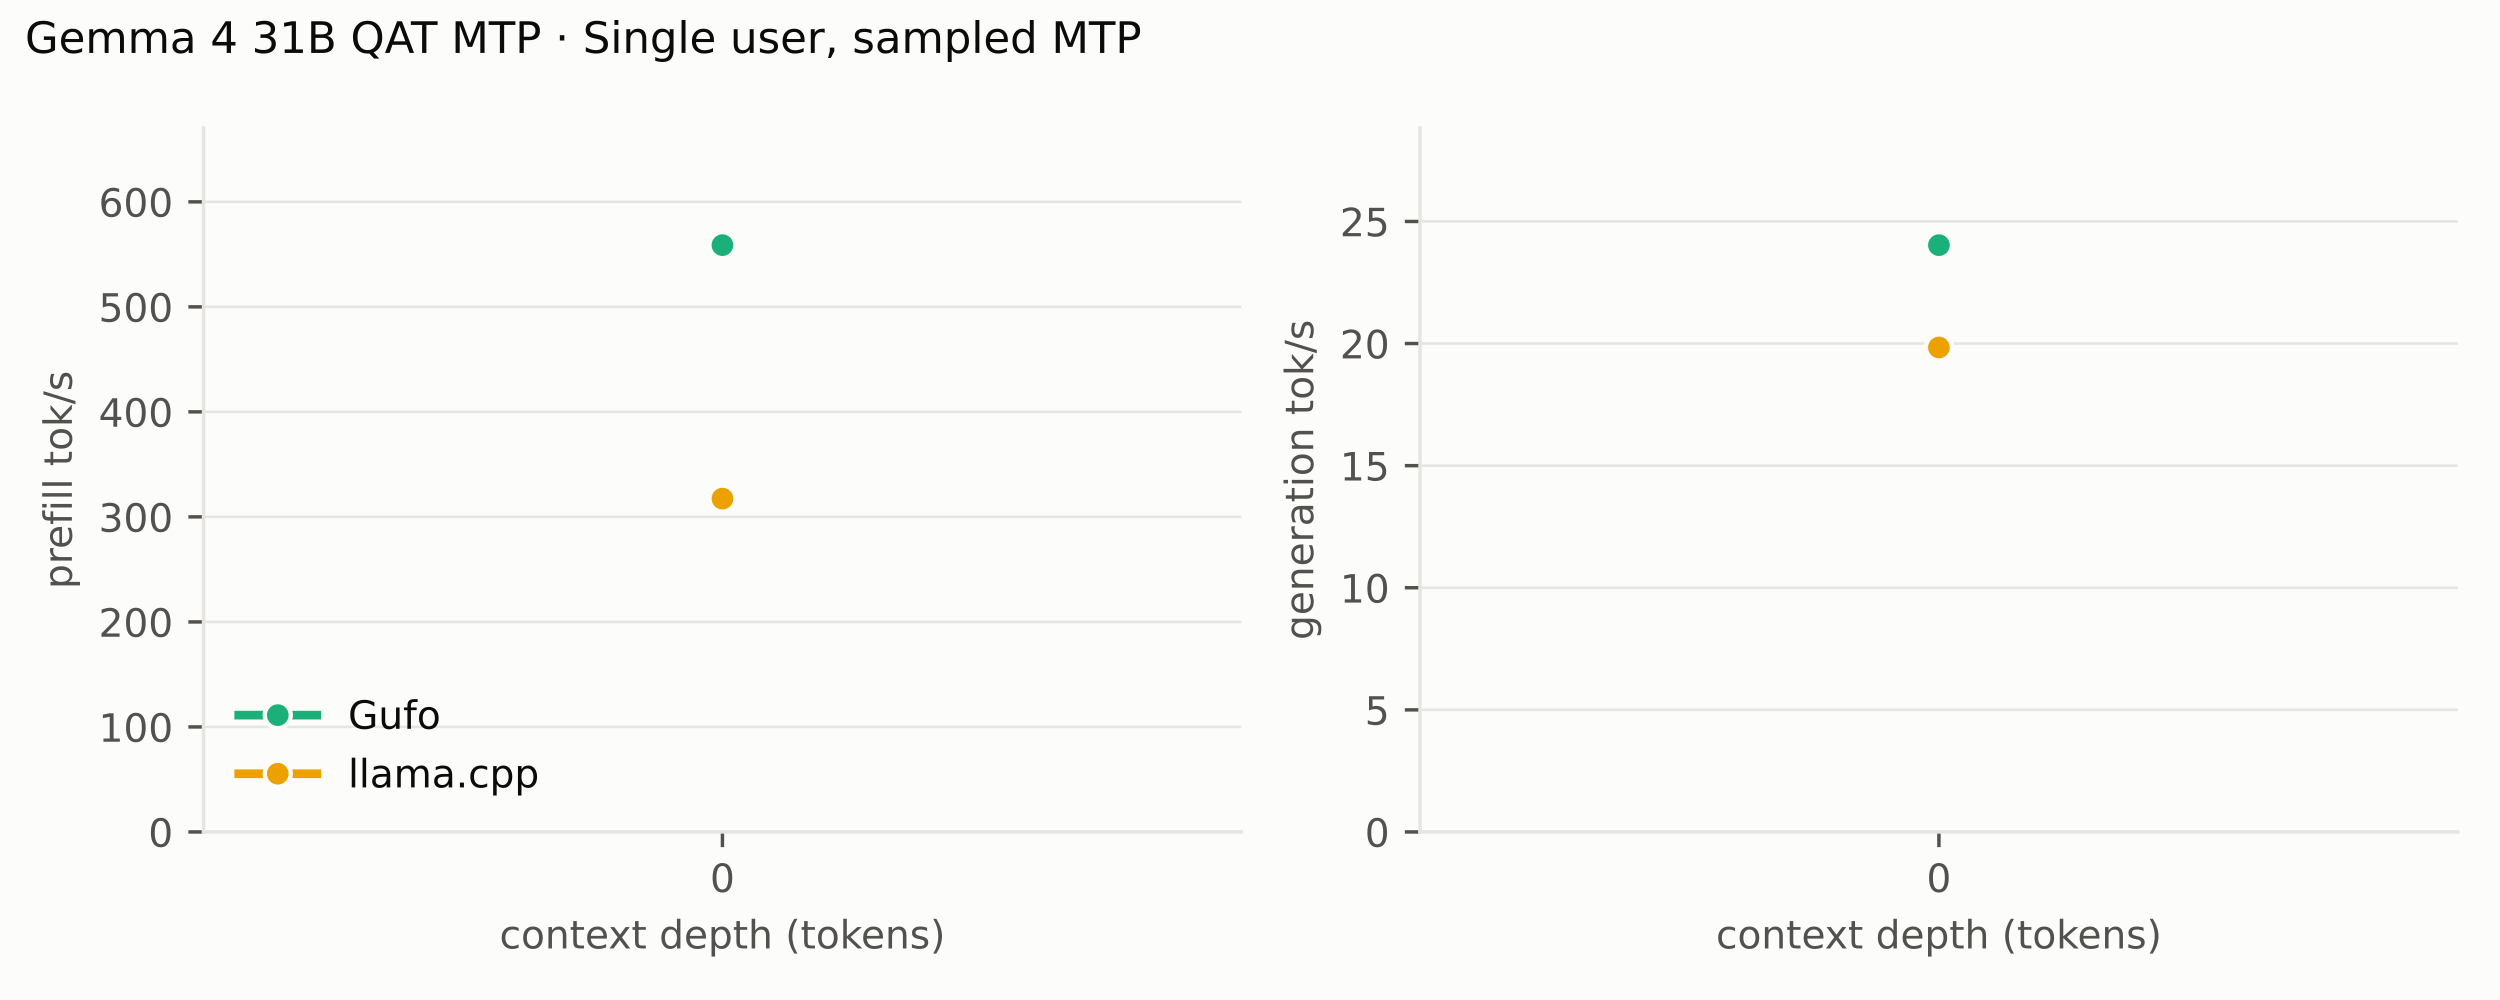
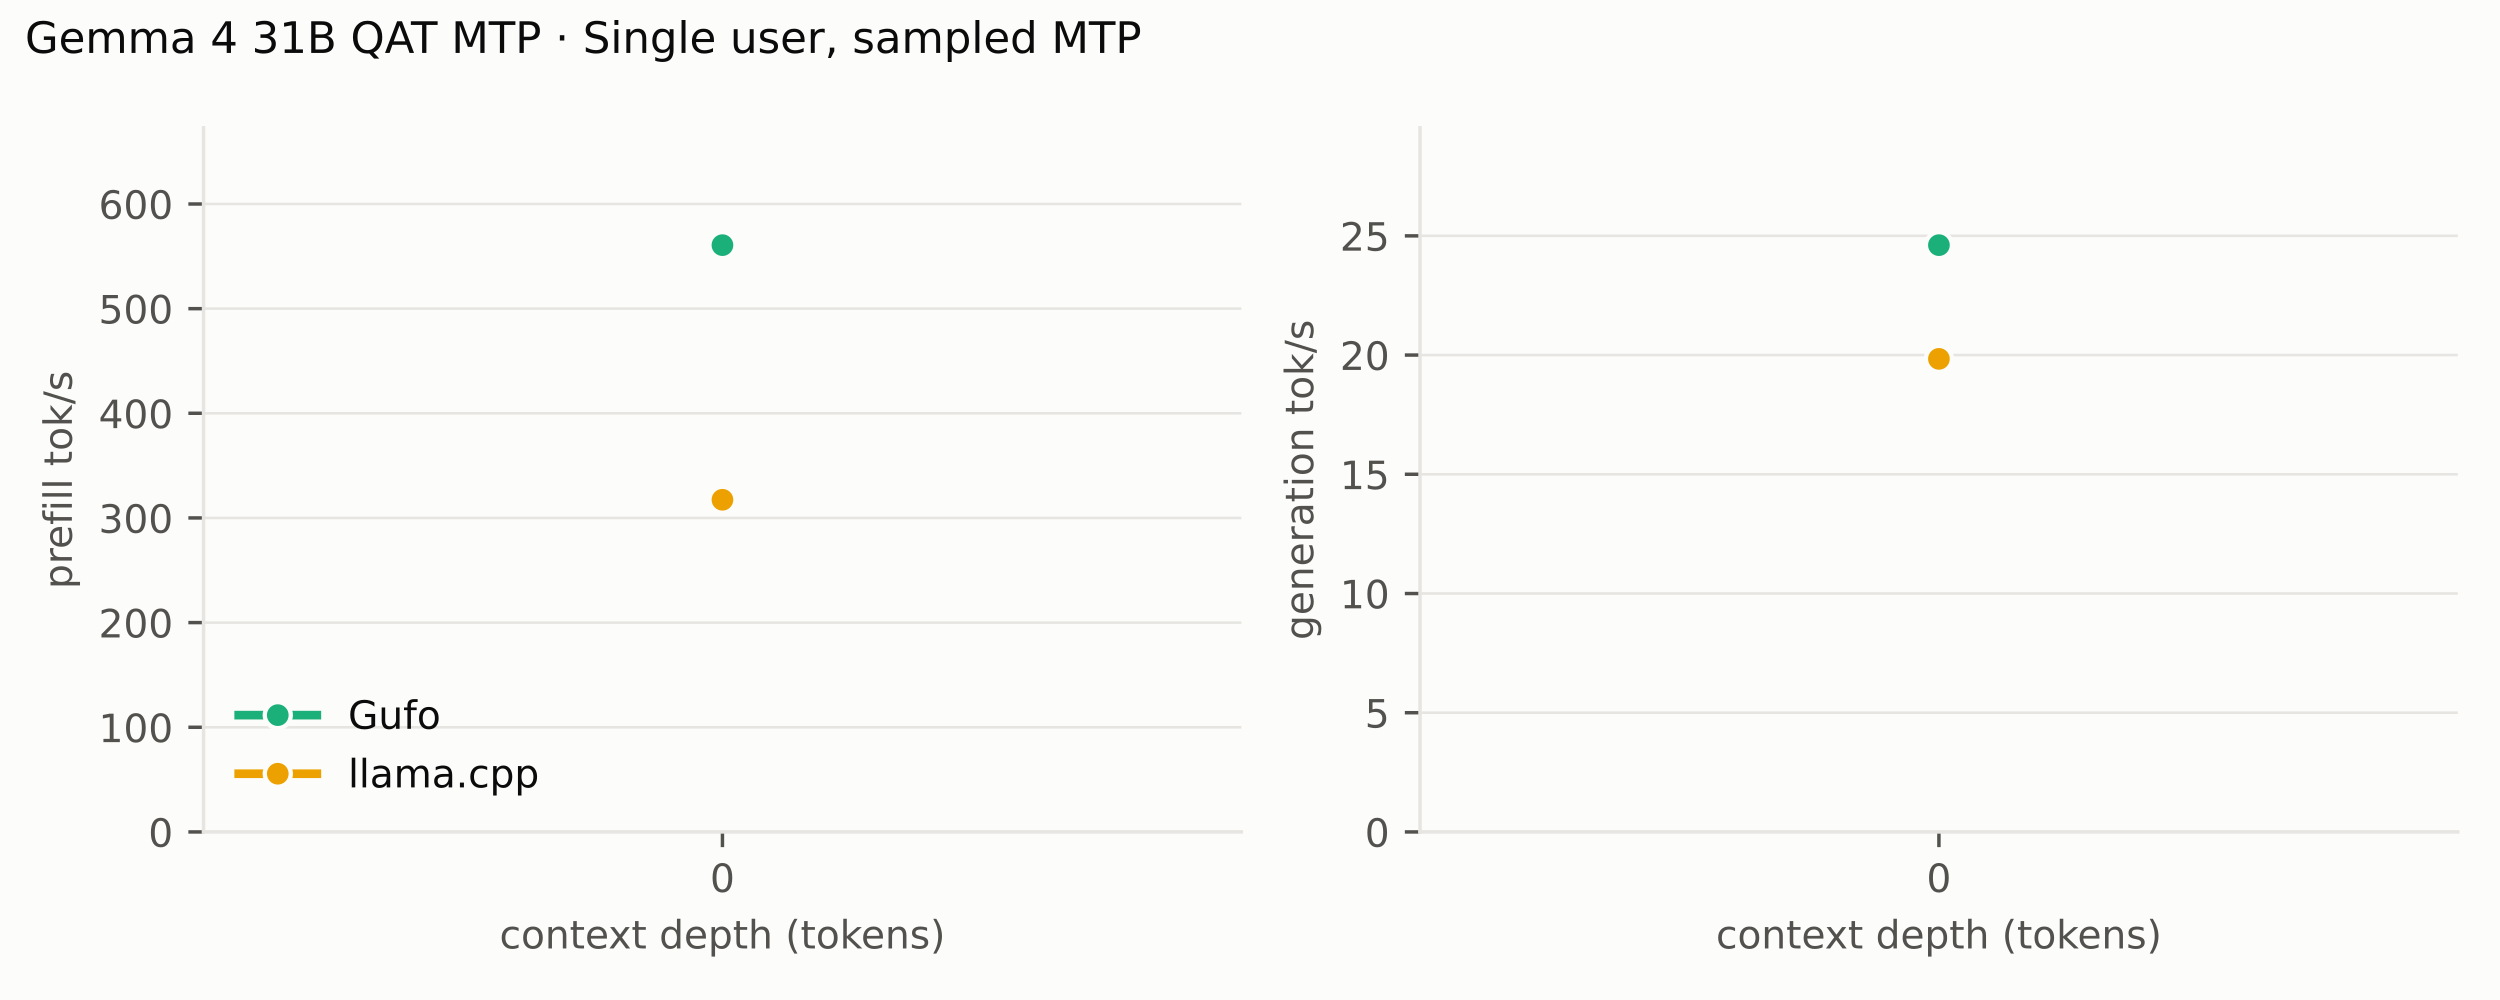
<svg xmlns="http://www.w3.org/2000/svg" xmlns:xlink="http://www.w3.org/1999/xlink" width="576pt" height="230.4pt" viewBox="0 0 576 230.4" version="1.1">
  <defs>
    <style type="text/css">*{stroke-linejoin: round; stroke-linecap: butt}</style>
  </defs>
  <g id="figure_1">
    <g id="patch_1">
      <path d="M 0 230.4 L 576 230.4 L 576 0 L 0 0 z " style="fill: #fcfcfb" />
    </g>
    <g id="axes_1">
      <g id="patch_2">
        <path d="M 46.899 191.679 L 286.003 191.679 L 286.003 29.441 L 46.899 29.441 z " style="fill: #fcfcfb" />
      </g>
      <g id="matplotlib.axis_1">
        <g id="xtick_1">
          <g id="line2d_1">
            <defs>
              <path id="m1ebf051f68" d="M 0 0 L 0 3.5 " style="stroke: #52514e; stroke-width: 0.8" />
            </defs>
            <g>
              <use xlink:href="#m1ebf051f68" x="166.451" y="191.679" style="fill: #52514e; stroke: #52514e; stroke-width: 0.8" />
            </g>
          </g>
          <g id="text_1">
            <text style="font-size: 9px; font-family: 'DejaVu Sans', 'Bitstream Vera Sans', 'Computer Modern Sans Serif', 'Lucida Grande', 'Verdana', 'Geneva', 'Lucid', 'Arial', 'Helvetica', 'Avant Garde', sans-serif; text-anchor: middle; fill: #52514e" x="166.451" y="205.517" transform="rotate(-0 166.4513 205.5172)">0</text>
          </g>
        </g>
        <g id="text_2">
          <text style="font-size: 9px; font-family: 'DejaVu Sans', 'Bitstream Vera Sans', 'Computer Modern Sans Serif', 'Lucida Grande', 'Verdana', 'Geneva', 'Lucid', 'Arial', 'Helvetica', 'Avant Garde', sans-serif; text-anchor: middle; fill: #52514e" x="166.451" y="218.518" transform="rotate(-0 166.4513 218.5179)">context depth (tokens)</text>
        </g>
      </g>
      <g id="matplotlib.axis_2">
        <g id="ytick_1">
          <g id="line2d_2">
-             <path d="M 46.899 191.679 L 286.003 191.679 " clip-path="url(#pf5ccb981f5)" style="fill: none; stroke: #e6e5e1; stroke-width: 0.6; stroke-linecap: square" />
+             <path d="M 46.899 191.679 L 286.003 191.679 " clip-path="url(#p32bf05df5f)" style="fill: none; stroke: #e6e5e1; stroke-width: 0.6; stroke-linecap: square" />
          </g>
          <g id="line2d_3">
            <defs>
              <path id="m680e5b1e24" d="M 0 0 L -3.5 0 " style="stroke: #52514e; stroke-width: 0.8" />
            </defs>
            <g>
              <use xlink:href="#m680e5b1e24" x="46.899" y="191.679" style="fill: #52514e; stroke: #52514e; stroke-width: 0.8" />
            </g>
          </g>
          <g id="text_3">
            <text style="font-size: 9px; font-family: 'DejaVu Sans', 'Bitstream Vera Sans', 'Computer Modern Sans Serif', 'Lucida Grande', 'Verdana', 'Geneva', 'Lucid', 'Arial', 'Helvetica', 'Avant Garde', sans-serif; text-anchor: end; fill: #52514e" x="39.899" y="195.098" transform="rotate(-0 39.89945 195.0982)">0</text>
          </g>
        </g>
        <g id="ytick_2">
          <g id="line2d_4">
-             <path d="M 46.899 167.484 L 286.003 167.484 " clip-path="url(#pf5ccb981f5)" style="fill: none; stroke: #e6e5e1; stroke-width: 0.6; stroke-linecap: square" />
+             <path d="M 46.899 167.566 L 286.003 167.566 " clip-path="url(#p32bf05df5f)" style="fill: none; stroke: #e6e5e1; stroke-width: 0.6; stroke-linecap: square" />
          </g>
          <g id="line2d_5">
            <g>
-               <use xlink:href="#m680e5b1e24" x="46.899" y="167.484" style="fill: #52514e; stroke: #52514e; stroke-width: 0.8" />
+               <use xlink:href="#m680e5b1e24" x="46.899" y="167.566" style="fill: #52514e; stroke: #52514e; stroke-width: 0.8" />
            </g>
          </g>
          <g id="text_4">
-             <text style="font-size: 9px; font-family: 'DejaVu Sans', 'Bitstream Vera Sans', 'Computer Modern Sans Serif', 'Lucida Grande', 'Verdana', 'Geneva', 'Lucid', 'Arial', 'Helvetica', 'Avant Garde', sans-serif; text-anchor: end; fill: #52514e" x="39.899" y="170.902" transform="rotate(-0 39.89945 170.9025)">100</text>
+             <text style="font-size: 9px; font-family: 'DejaVu Sans', 'Bitstream Vera Sans', 'Computer Modern Sans Serif', 'Lucida Grande', 'Verdana', 'Geneva', 'Lucid', 'Arial', 'Helvetica', 'Avant Garde', sans-serif; text-anchor: end; fill: #52514e" x="39.899" y="170.984" transform="rotate(-0 39.89945 170.9845)">100</text>
          </g>
        </g>
        <g id="ytick_3">
          <g id="line2d_6">
-             <path d="M 46.899 143.288 L 286.003 143.288 " clip-path="url(#pf5ccb981f5)" style="fill: none; stroke: #e6e5e1; stroke-width: 0.6; stroke-linecap: square" />
+             <path d="M 46.899 143.452 L 286.003 143.452 " clip-path="url(#p32bf05df5f)" style="fill: none; stroke: #e6e5e1; stroke-width: 0.6; stroke-linecap: square" />
          </g>
          <g id="line2d_7">
            <g>
-               <use xlink:href="#m680e5b1e24" x="46.899" y="143.288" style="fill: #52514e; stroke: #52514e; stroke-width: 0.8" />
+               <use xlink:href="#m680e5b1e24" x="46.899" y="143.452" style="fill: #52514e; stroke: #52514e; stroke-width: 0.8" />
            </g>
          </g>
          <g id="text_5">
-             <text style="font-size: 9px; font-family: 'DejaVu Sans', 'Bitstream Vera Sans', 'Computer Modern Sans Serif', 'Lucida Grande', 'Verdana', 'Geneva', 'Lucid', 'Arial', 'Helvetica', 'Avant Garde', sans-serif; text-anchor: end; fill: #52514e" x="39.899" y="146.707" transform="rotate(-0 39.89945 146.7067)">200</text>
+             <text style="font-size: 9px; font-family: 'DejaVu Sans', 'Bitstream Vera Sans', 'Computer Modern Sans Serif', 'Lucida Grande', 'Verdana', 'Geneva', 'Lucid', 'Arial', 'Helvetica', 'Avant Garde', sans-serif; text-anchor: end; fill: #52514e" x="39.899" y="146.871" transform="rotate(-0 39.89945 146.8707)">200</text>
          </g>
        </g>
        <g id="ytick_4">
          <g id="line2d_8">
-             <path d="M 46.899 119.092 L 286.003 119.092 " clip-path="url(#pf5ccb981f5)" style="fill: none; stroke: #e6e5e1; stroke-width: 0.6; stroke-linecap: square" />
+             <path d="M 46.899 119.338 L 286.003 119.338 " clip-path="url(#p32bf05df5f)" style="fill: none; stroke: #e6e5e1; stroke-width: 0.6; stroke-linecap: square" />
          </g>
          <g id="line2d_9">
            <g>
-               <use xlink:href="#m680e5b1e24" x="46.899" y="119.092" style="fill: #52514e; stroke: #52514e; stroke-width: 0.8" />
+               <use xlink:href="#m680e5b1e24" x="46.899" y="119.338" style="fill: #52514e; stroke: #52514e; stroke-width: 0.8" />
            </g>
          </g>
          <g id="text_6">
-             <text style="font-size: 9px; font-family: 'DejaVu Sans', 'Bitstream Vera Sans', 'Computer Modern Sans Serif', 'Lucida Grande', 'Verdana', 'Geneva', 'Lucid', 'Arial', 'Helvetica', 'Avant Garde', sans-serif; text-anchor: end; fill: #52514e" x="39.899" y="122.511" transform="rotate(-0 39.89945 122.5109)">300</text>
+             <text style="font-size: 9px; font-family: 'DejaVu Sans', 'Bitstream Vera Sans', 'Computer Modern Sans Serif', 'Lucida Grande', 'Verdana', 'Geneva', 'Lucid', 'Arial', 'Helvetica', 'Avant Garde', sans-serif; text-anchor: end; fill: #52514e" x="39.899" y="122.757" transform="rotate(-0 39.89945 122.7569)">300</text>
          </g>
        </g>
        <g id="ytick_5">
          <g id="line2d_10">
-             <path d="M 46.899 94.896 L 286.003 94.896 " clip-path="url(#pf5ccb981f5)" style="fill: none; stroke: #e6e5e1; stroke-width: 0.6; stroke-linecap: square" />
+             <path d="M 46.899 95.224 L 286.003 95.224 " clip-path="url(#p32bf05df5f)" style="fill: none; stroke: #e6e5e1; stroke-width: 0.6; stroke-linecap: square" />
          </g>
          <g id="line2d_11">
            <g>
-               <use xlink:href="#m680e5b1e24" x="46.899" y="94.896" style="fill: #52514e; stroke: #52514e; stroke-width: 0.8" />
+               <use xlink:href="#m680e5b1e24" x="46.899" y="95.224" style="fill: #52514e; stroke: #52514e; stroke-width: 0.8" />
            </g>
          </g>
          <g id="text_7">
-             <text style="font-size: 9px; font-family: 'DejaVu Sans', 'Bitstream Vera Sans', 'Computer Modern Sans Serif', 'Lucida Grande', 'Verdana', 'Geneva', 'Lucid', 'Arial', 'Helvetica', 'Avant Garde', sans-serif; text-anchor: end; fill: #52514e" x="39.899" y="98.315" transform="rotate(-0 39.89945 98.31512)">400</text>
+             <text style="font-size: 9px; font-family: 'DejaVu Sans', 'Bitstream Vera Sans', 'Computer Modern Sans Serif', 'Lucida Grande', 'Verdana', 'Geneva', 'Lucid', 'Arial', 'Helvetica', 'Avant Garde', sans-serif; text-anchor: end; fill: #52514e" x="39.899" y="98.643" transform="rotate(-0 39.89945 98.6431)">400</text>
          </g>
        </g>
        <g id="ytick_6">
          <g id="line2d_12">
-             <path d="M 46.899 70.7 L 286.003 70.7 " clip-path="url(#pf5ccb981f5)" style="fill: none; stroke: #e6e5e1; stroke-width: 0.6; stroke-linecap: square" />
+             <path d="M 46.899 71.11 L 286.003 71.11 " clip-path="url(#p32bf05df5f)" style="fill: none; stroke: #e6e5e1; stroke-width: 0.6; stroke-linecap: square" />
          </g>
          <g id="line2d_13">
            <g>
-               <use xlink:href="#m680e5b1e24" x="46.899" y="70.7" style="fill: #52514e; stroke: #52514e; stroke-width: 0.8" />
+               <use xlink:href="#m680e5b1e24" x="46.899" y="71.11" style="fill: #52514e; stroke: #52514e; stroke-width: 0.8" />
            </g>
          </g>
          <g id="text_8">
-             <text style="font-size: 9px; font-family: 'DejaVu Sans', 'Bitstream Vera Sans', 'Computer Modern Sans Serif', 'Lucida Grande', 'Verdana', 'Geneva', 'Lucid', 'Arial', 'Helvetica', 'Avant Garde', sans-serif; text-anchor: end; fill: #52514e" x="39.899" y="74.119" transform="rotate(-0 39.89945 74.11934)">500</text>
+             <text style="font-size: 9px; font-family: 'DejaVu Sans', 'Bitstream Vera Sans', 'Computer Modern Sans Serif', 'Lucida Grande', 'Verdana', 'Geneva', 'Lucid', 'Arial', 'Helvetica', 'Avant Garde', sans-serif; text-anchor: end; fill: #52514e" x="39.899" y="74.529" transform="rotate(-0 39.89945 74.52931)">500</text>
          </g>
        </g>
        <g id="ytick_7">
          <g id="line2d_14">
-             <path d="M 46.899 46.505 L 286.003 46.505 " clip-path="url(#pf5ccb981f5)" style="fill: none; stroke: #e6e5e1; stroke-width: 0.6; stroke-linecap: square" />
+             <path d="M 46.899 46.997 L 286.003 46.997 " clip-path="url(#p32bf05df5f)" style="fill: none; stroke: #e6e5e1; stroke-width: 0.6; stroke-linecap: square" />
          </g>
          <g id="line2d_15">
            <g>
-               <use xlink:href="#m680e5b1e24" x="46.899" y="46.505" style="fill: #52514e; stroke: #52514e; stroke-width: 0.8" />
+               <use xlink:href="#m680e5b1e24" x="46.899" y="46.997" style="fill: #52514e; stroke: #52514e; stroke-width: 0.8" />
            </g>
          </g>
          <g id="text_9">
-             <text style="font-size: 9px; font-family: 'DejaVu Sans', 'Bitstream Vera Sans', 'Computer Modern Sans Serif', 'Lucida Grande', 'Verdana', 'Geneva', 'Lucid', 'Arial', 'Helvetica', 'Avant Garde', sans-serif; text-anchor: end; fill: #52514e" x="39.899" y="49.924" transform="rotate(-0 39.89945 49.92356)">600</text>
+             <text style="font-size: 9px; font-family: 'DejaVu Sans', 'Bitstream Vera Sans', 'Computer Modern Sans Serif', 'Lucida Grande', 'Verdana', 'Geneva', 'Lucid', 'Arial', 'Helvetica', 'Avant Garde', sans-serif; text-anchor: end; fill: #52514e" x="39.899" y="50.416" transform="rotate(-0 39.89945 50.41553)">600</text>
          </g>
        </g>
        <g id="text_10">
          <text style="font-size: 9px; font-family: 'DejaVu Sans', 'Bitstream Vera Sans', 'Computer Modern Sans Serif', 'Lucida Grande', 'Verdana', 'Geneva', 'Lucid', 'Arial', 'Helvetica', 'Avant Garde', sans-serif; text-anchor: middle; fill: #52514e" x="16.559" y="110.56" transform="rotate(-90 16.55859 110.56)">prefill tok/s</text>
        </g>
      </g>
      <g id="line2d_16">
-         <path d="M 166.451 56.481 " clip-path="url(#pf5ccb981f5)" style="fill: none; stroke: #1baf7a; stroke-width: 2; stroke-linecap: square" />
+         <path d="M 166.451 56.481 " clip-path="url(#p32bf05df5f)" style="fill: none; stroke: #1baf7a; stroke-width: 2; stroke-linecap: square" />
        <defs>
          <path id="m52f97da8ad" d="M 0 3 C 0.796 3 1.559 2.684 2.121 2.121 C 2.684 1.559 3 0.796 3 0 C 3 -0.796 2.684 -1.559 2.121 -2.121 C 1.559 -2.684 0.796 -3 0 -3 C -0.796 -3 -1.559 -2.684 -2.121 -2.121 C -2.684 -1.559 -3 -0.796 -3 0 C -3 0.796 -2.684 1.559 -2.121 2.121 C -1.559 2.684 -0.796 3 0 3 z " style="stroke: #fcfcfb" />
        </defs>
-         <g clip-path="url(#pf5ccb981f5)">
+         <g clip-path="url(#p32bf05df5f)">
          <use xlink:href="#m52f97da8ad" x="166.451" y="56.481" style="fill: #1baf7a; stroke: #fcfcfb" />
        </g>
      </g>
      <g id="line2d_17">
-         <path d="M 166.451 114.887 " clip-path="url(#pf5ccb981f5)" style="fill: none; stroke: #eda100; stroke-width: 2; stroke-linecap: square" />
+         <path d="M 166.451 115.147 " clip-path="url(#p32bf05df5f)" style="fill: none; stroke: #eda100; stroke-width: 2; stroke-linecap: square" />
        <defs>
          <path id="mb9ac056d34" d="M 0 3 C 0.796 3 1.559 2.684 2.121 2.121 C 2.684 1.559 3 0.796 3 0 C 3 -0.796 2.684 -1.559 2.121 -2.121 C 1.559 -2.684 0.796 -3 0 -3 C -0.796 -3 -1.559 -2.684 -2.121 -2.121 C -2.684 -1.559 -3 -0.796 -3 0 C -3 0.796 -2.684 1.559 -2.121 2.121 C -1.559 2.684 -0.796 3 0 3 z " style="stroke: #fcfcfb" />
        </defs>
-         <g clip-path="url(#pf5ccb981f5)">
-           <use xlink:href="#mb9ac056d34" x="166.451" y="114.887" style="fill: #eda100; stroke: #fcfcfb" />
+         <g clip-path="url(#p32bf05df5f)">
+           <use xlink:href="#mb9ac056d34" x="166.451" y="115.147" style="fill: #eda100; stroke: #fcfcfb" />
        </g>
      </g>
      <g id="patch_3">
        <path d="M 46.899 191.679 L 46.899 29.441 " style="fill: none; stroke: #e6e5e1; stroke-width: 0.8; stroke-linejoin: miter; stroke-linecap: square" />
      </g>
      <g id="patch_4">
        <path d="M 46.899 191.679 L 286.003 191.679 " style="fill: none; stroke: #e6e5e1; stroke-width: 0.8; stroke-linejoin: miter; stroke-linecap: square" />
      </g>
      <g id="legend_1">
        <g id="line2d_18">
          <path d="M 54.999 164.766 L 63.999 164.766 L 72.999 164.766 " style="fill: none; stroke: #1baf7a; stroke-width: 2; stroke-linecap: square" />
          <g>
            <use xlink:href="#m52f97da8ad" x="63.999" y="164.766" style="fill: #1baf7a; stroke: #fcfcfb" />
          </g>
        </g>
        <g id="text_11">
          <text style="font-size: 9px; font-family: 'DejaVu Sans', 'Bitstream Vera Sans', 'Computer Modern Sans Serif', 'Lucida Grande', 'Verdana', 'Geneva', 'Lucid', 'Arial', 'Helvetica', 'Avant Garde', sans-serif; text-anchor: start; fill: #0b0b0b" x="80.199" y="167.916" transform="rotate(-0 80.19945 167.9165)">Gufo</text>
        </g>
        <g id="line2d_19">
          <path d="M 54.999 178.267 L 63.999 178.267 L 72.999 178.267 " style="fill: none; stroke: #eda100; stroke-width: 2; stroke-linecap: square" />
          <g>
            <use xlink:href="#mb9ac056d34" x="63.999" y="178.267" style="fill: #eda100; stroke: #fcfcfb" />
          </g>
        </g>
        <g id="text_12">
          <text style="font-size: 9px; font-family: 'DejaVu Sans', 'Bitstream Vera Sans', 'Computer Modern Sans Serif', 'Lucida Grande', 'Verdana', 'Geneva', 'Lucid', 'Arial', 'Helvetica', 'Avant Garde', sans-serif; text-anchor: start; fill: #0b0b0b" x="80.199" y="181.417" transform="rotate(-0 80.19945 181.4172)">llama.cpp</text>
        </g>
      </g>
    </g>
    <g id="axes_2">
      <g id="patch_5">
        <path d="M 327.176 191.679 L 566.28 191.679 L 566.28 29.441 L 327.176 29.441 z " style="fill: #fcfcfb" />
      </g>
      <g id="matplotlib.axis_3">
        <g id="xtick_2">
          <g id="line2d_20">
            <g>
              <use xlink:href="#m1ebf051f68" x="446.728" y="191.679" style="fill: #52514e; stroke: #52514e; stroke-width: 0.8" />
            </g>
          </g>
          <g id="text_13">
            <text style="font-size: 9px; font-family: 'DejaVu Sans', 'Bitstream Vera Sans', 'Computer Modern Sans Serif', 'Lucida Grande', 'Verdana', 'Geneva', 'Lucid', 'Arial', 'Helvetica', 'Avant Garde', sans-serif; text-anchor: middle; fill: #52514e" x="446.728" y="205.517" transform="rotate(-0 446.7282 205.5172)">0</text>
          </g>
        </g>
        <g id="text_14">
          <text style="font-size: 9px; font-family: 'DejaVu Sans', 'Bitstream Vera Sans', 'Computer Modern Sans Serif', 'Lucida Grande', 'Verdana', 'Geneva', 'Lucid', 'Arial', 'Helvetica', 'Avant Garde', sans-serif; text-anchor: middle; fill: #52514e" x="446.728" y="218.518" transform="rotate(-0 446.7282 218.5179)">context depth (tokens)</text>
        </g>
      </g>
      <g id="matplotlib.axis_4">
        <g id="ytick_8">
          <g id="line2d_21">
-             <path d="M 327.176 191.679 L 566.28 191.679 " clip-path="url(#p8a17e1420d)" style="fill: none; stroke: #e6e5e1; stroke-width: 0.6; stroke-linecap: square" />
+             <path d="M 327.176 191.679 L 566.28 191.679 " clip-path="url(#pb0f7239e6d)" style="fill: none; stroke: #e6e5e1; stroke-width: 0.6; stroke-linecap: square" />
          </g>
          <g id="line2d_22">
            <g>
              <use xlink:href="#m680e5b1e24" x="327.176" y="191.679" style="fill: #52514e; stroke: #52514e; stroke-width: 0.8" />
            </g>
          </g>
          <g id="text_15">
            <text style="font-size: 9px; font-family: 'DejaVu Sans', 'Bitstream Vera Sans', 'Computer Modern Sans Serif', 'Lucida Grande', 'Verdana', 'Geneva', 'Lucid', 'Arial', 'Helvetica', 'Avant Garde', sans-serif; text-anchor: end; fill: #52514e" x="320.176" y="195.098" transform="rotate(-0 320.1763 195.0982)">0</text>
          </g>
        </g>
        <g id="ytick_9">
          <g id="line2d_23">
-             <path d="M 327.176 163.548 L 566.28 163.548 " clip-path="url(#p8a17e1420d)" style="fill: none; stroke: #e6e5e1; stroke-width: 0.6; stroke-linecap: square" />
+             <path d="M 327.176 164.211 L 566.28 164.211 " clip-path="url(#pb0f7239e6d)" style="fill: none; stroke: #e6e5e1; stroke-width: 0.6; stroke-linecap: square" />
          </g>
          <g id="line2d_24">
            <g>
-               <use xlink:href="#m680e5b1e24" x="327.176" y="163.548" style="fill: #52514e; stroke: #52514e; stroke-width: 0.8" />
+               <use xlink:href="#m680e5b1e24" x="327.176" y="164.211" style="fill: #52514e; stroke: #52514e; stroke-width: 0.8" />
            </g>
          </g>
          <g id="text_16">
-             <text style="font-size: 9px; font-family: 'DejaVu Sans', 'Bitstream Vera Sans', 'Computer Modern Sans Serif', 'Lucida Grande', 'Verdana', 'Geneva', 'Lucid', 'Arial', 'Helvetica', 'Avant Garde', sans-serif; text-anchor: end; fill: #52514e" x="320.176" y="166.967" transform="rotate(-0 320.1763 166.967)">5</text>
+             <text style="font-size: 9px; font-family: 'DejaVu Sans', 'Bitstream Vera Sans', 'Computer Modern Sans Serif', 'Lucida Grande', 'Verdana', 'Geneva', 'Lucid', 'Arial', 'Helvetica', 'Avant Garde', sans-serif; text-anchor: end; fill: #52514e" x="320.176" y="167.63" transform="rotate(-0 320.1763 167.63)">5</text>
          </g>
        </g>
        <g id="ytick_10">
          <g id="line2d_25">
-             <path d="M 327.176 135.417 L 566.28 135.417 " clip-path="url(#p8a17e1420d)" style="fill: none; stroke: #e6e5e1; stroke-width: 0.6; stroke-linecap: square" />
+             <path d="M 327.176 136.743 L 566.28 136.743 " clip-path="url(#pb0f7239e6d)" style="fill: none; stroke: #e6e5e1; stroke-width: 0.6; stroke-linecap: square" />
          </g>
          <g id="line2d_26">
            <g>
-               <use xlink:href="#m680e5b1e24" x="327.176" y="135.417" style="fill: #52514e; stroke: #52514e; stroke-width: 0.8" />
+               <use xlink:href="#m680e5b1e24" x="327.176" y="136.743" style="fill: #52514e; stroke: #52514e; stroke-width: 0.8" />
            </g>
          </g>
          <g id="text_17">
-             <text style="font-size: 9px; font-family: 'DejaVu Sans', 'Bitstream Vera Sans', 'Computer Modern Sans Serif', 'Lucida Grande', 'Verdana', 'Geneva', 'Lucid', 'Arial', 'Helvetica', 'Avant Garde', sans-serif; text-anchor: end; fill: #52514e" x="320.176" y="138.836" transform="rotate(-0 320.1763 138.8358)">10</text>
+             <text style="font-size: 9px; font-family: 'DejaVu Sans', 'Bitstream Vera Sans', 'Computer Modern Sans Serif', 'Lucida Grande', 'Verdana', 'Geneva', 'Lucid', 'Arial', 'Helvetica', 'Avant Garde', sans-serif; text-anchor: end; fill: #52514e" x="320.176" y="140.162" transform="rotate(-0 320.1763 140.1617)">10</text>
          </g>
        </g>
        <g id="ytick_11">
          <g id="line2d_27">
-             <path d="M 327.176 107.286 L 566.28 107.286 " clip-path="url(#p8a17e1420d)" style="fill: none; stroke: #e6e5e1; stroke-width: 0.6; stroke-linecap: square" />
+             <path d="M 327.176 109.275 L 566.28 109.275 " clip-path="url(#pb0f7239e6d)" style="fill: none; stroke: #e6e5e1; stroke-width: 0.6; stroke-linecap: square" />
          </g>
          <g id="line2d_28">
            <g>
-               <use xlink:href="#m680e5b1e24" x="327.176" y="107.286" style="fill: #52514e; stroke: #52514e; stroke-width: 0.8" />
+               <use xlink:href="#m680e5b1e24" x="327.176" y="109.275" style="fill: #52514e; stroke: #52514e; stroke-width: 0.8" />
            </g>
          </g>
          <g id="text_18">
-             <text style="font-size: 9px; font-family: 'DejaVu Sans', 'Bitstream Vera Sans', 'Computer Modern Sans Serif', 'Lucida Grande', 'Verdana', 'Geneva', 'Lucid', 'Arial', 'Helvetica', 'Avant Garde', sans-serif; text-anchor: end; fill: #52514e" x="320.176" y="110.705" transform="rotate(-0 320.1763 110.7045)">15</text>
+             <text style="font-size: 9px; font-family: 'DejaVu Sans', 'Bitstream Vera Sans', 'Computer Modern Sans Serif', 'Lucida Grande', 'Verdana', 'Geneva', 'Lucid', 'Arial', 'Helvetica', 'Avant Garde', sans-serif; text-anchor: end; fill: #52514e" x="320.176" y="112.693" transform="rotate(-0 320.1763 112.6935)">15</text>
          </g>
        </g>
        <g id="ytick_12">
          <g id="line2d_29">
-             <path d="M 327.176 79.154 L 566.28 79.154 " clip-path="url(#p8a17e1420d)" style="fill: none; stroke: #e6e5e1; stroke-width: 0.6; stroke-linecap: square" />
+             <path d="M 327.176 81.806 L 566.28 81.806 " clip-path="url(#pb0f7239e6d)" style="fill: none; stroke: #e6e5e1; stroke-width: 0.6; stroke-linecap: square" />
          </g>
          <g id="line2d_30">
            <g>
-               <use xlink:href="#m680e5b1e24" x="327.176" y="79.154" style="fill: #52514e; stroke: #52514e; stroke-width: 0.8" />
+               <use xlink:href="#m680e5b1e24" x="327.176" y="81.806" style="fill: #52514e; stroke: #52514e; stroke-width: 0.8" />
            </g>
          </g>
          <g id="text_19">
-             <text style="font-size: 9px; font-family: 'DejaVu Sans', 'Bitstream Vera Sans', 'Computer Modern Sans Serif', 'Lucida Grande', 'Verdana', 'Geneva', 'Lucid', 'Arial', 'Helvetica', 'Avant Garde', sans-serif; text-anchor: end; fill: #52514e" x="320.176" y="82.573" transform="rotate(-0 320.1763 82.57326)">20</text>
+             <text style="font-size: 9px; font-family: 'DejaVu Sans', 'Bitstream Vera Sans', 'Computer Modern Sans Serif', 'Lucida Grande', 'Verdana', 'Geneva', 'Lucid', 'Arial', 'Helvetica', 'Avant Garde', sans-serif; text-anchor: end; fill: #52514e" x="320.176" y="85.225" transform="rotate(-0 320.1763 85.22521)">20</text>
          </g>
        </g>
        <g id="ytick_13">
          <g id="line2d_31">
-             <path d="M 327.176 51.023 L 566.28 51.023 " clip-path="url(#p8a17e1420d)" style="fill: none; stroke: #e6e5e1; stroke-width: 0.6; stroke-linecap: square" />
+             <path d="M 327.176 54.338 L 566.28 54.338 " clip-path="url(#pb0f7239e6d)" style="fill: none; stroke: #e6e5e1; stroke-width: 0.6; stroke-linecap: square" />
          </g>
          <g id="line2d_32">
            <g>
-               <use xlink:href="#m680e5b1e24" x="327.176" y="51.023" style="fill: #52514e; stroke: #52514e; stroke-width: 0.8" />
+               <use xlink:href="#m680e5b1e24" x="327.176" y="54.338" style="fill: #52514e; stroke: #52514e; stroke-width: 0.8" />
            </g>
          </g>
          <g id="text_20">
-             <text style="font-size: 9px; font-family: 'DejaVu Sans', 'Bitstream Vera Sans', 'Computer Modern Sans Serif', 'Lucida Grande', 'Verdana', 'Geneva', 'Lucid', 'Arial', 'Helvetica', 'Avant Garde', sans-serif; text-anchor: end; fill: #52514e" x="320.176" y="54.442" transform="rotate(-0 320.1763 54.44202)">25</text>
+             <text style="font-size: 9px; font-family: 'DejaVu Sans', 'Bitstream Vera Sans', 'Computer Modern Sans Serif', 'Lucida Grande', 'Verdana', 'Geneva', 'Lucid', 'Arial', 'Helvetica', 'Avant Garde', sans-serif; text-anchor: end; fill: #52514e" x="320.176" y="57.757" transform="rotate(-0 320.1763 57.75695)">25</text>
          </g>
        </g>
        <g id="text_21">
          <text style="font-size: 9px; font-family: 'DejaVu Sans', 'Bitstream Vera Sans', 'Computer Modern Sans Serif', 'Lucida Grande', 'Verdana', 'Geneva', 'Lucid', 'Arial', 'Helvetica', 'Avant Garde', sans-serif; text-anchor: middle; fill: #52514e" x="302.562" y="110.56" transform="rotate(-90 302.5617 110.56)">generation tok/s</text>
        </g>
      </g>
      <g id="line2d_33">
-         <path d="M 446.728 56.481 " clip-path="url(#p8a17e1420d)" style="fill: none; stroke: #1baf7a; stroke-width: 2; stroke-linecap: square" />
-         <g clip-path="url(#p8a17e1420d)">
+         <path d="M 446.728 56.481 " clip-path="url(#pb0f7239e6d)" style="fill: none; stroke: #1baf7a; stroke-width: 2; stroke-linecap: square" />
+         <g clip-path="url(#pb0f7239e6d)">
          <use xlink:href="#m52f97da8ad" x="446.728" y="56.481" style="fill: #1baf7a; stroke: #fcfcfb" />
        </g>
      </g>
      <g id="line2d_34">
-         <path d="M 446.728 80.055 " clip-path="url(#p8a17e1420d)" style="fill: none; stroke: #eda100; stroke-width: 2; stroke-linecap: square" />
-         <g clip-path="url(#p8a17e1420d)">
-           <use xlink:href="#mb9ac056d34" x="446.728" y="80.055" style="fill: #eda100; stroke: #fcfcfb" />
+         <path d="M 446.728 82.685 " clip-path="url(#pb0f7239e6d)" style="fill: none; stroke: #eda100; stroke-width: 2; stroke-linecap: square" />
+         <g clip-path="url(#pb0f7239e6d)">
+           <use xlink:href="#mb9ac056d34" x="446.728" y="82.685" style="fill: #eda100; stroke: #fcfcfb" />
        </g>
      </g>
      <g id="patch_6">
        <path d="M 327.176 191.679 L 327.176 29.441 " style="fill: none; stroke: #e6e5e1; stroke-width: 0.8; stroke-linejoin: miter; stroke-linecap: square" />
      </g>
      <g id="patch_7">
        <path d="M 327.176 191.679 L 566.28 191.679 " style="fill: none; stroke: #e6e5e1; stroke-width: 0.8; stroke-linejoin: miter; stroke-linecap: square" />
      </g>
    </g>
    <g id="text_22">
      <text style="font-size: 10px; font-family: 'DejaVu Sans', 'Bitstream Vera Sans', 'Computer Modern Sans Serif', 'Lucida Grande', 'Verdana', 'Geneva', 'Lucid', 'Arial', 'Helvetica', 'Avant Garde', sans-serif; text-anchor: start; fill: #0b0b0b" x="5.76" y="12.206" transform="rotate(-0 5.76 12.20644)">Gemma 4 31B QAT MTP · Single user, sampled MTP</text>
    </g>
  </g>
  <defs>
-     <clipPath id="pf5ccb981f5">
+     <clipPath id="p32bf05df5f">
      <rect x="46.899" y="29.441" width="239.104" height="162.239" />
    </clipPath>
-     <clipPath id="p8a17e1420d">
+     <clipPath id="pb0f7239e6d">
      <rect x="327.176" y="29.441" width="239.104" height="162.239" />
    </clipPath>
  </defs>
</svg>
